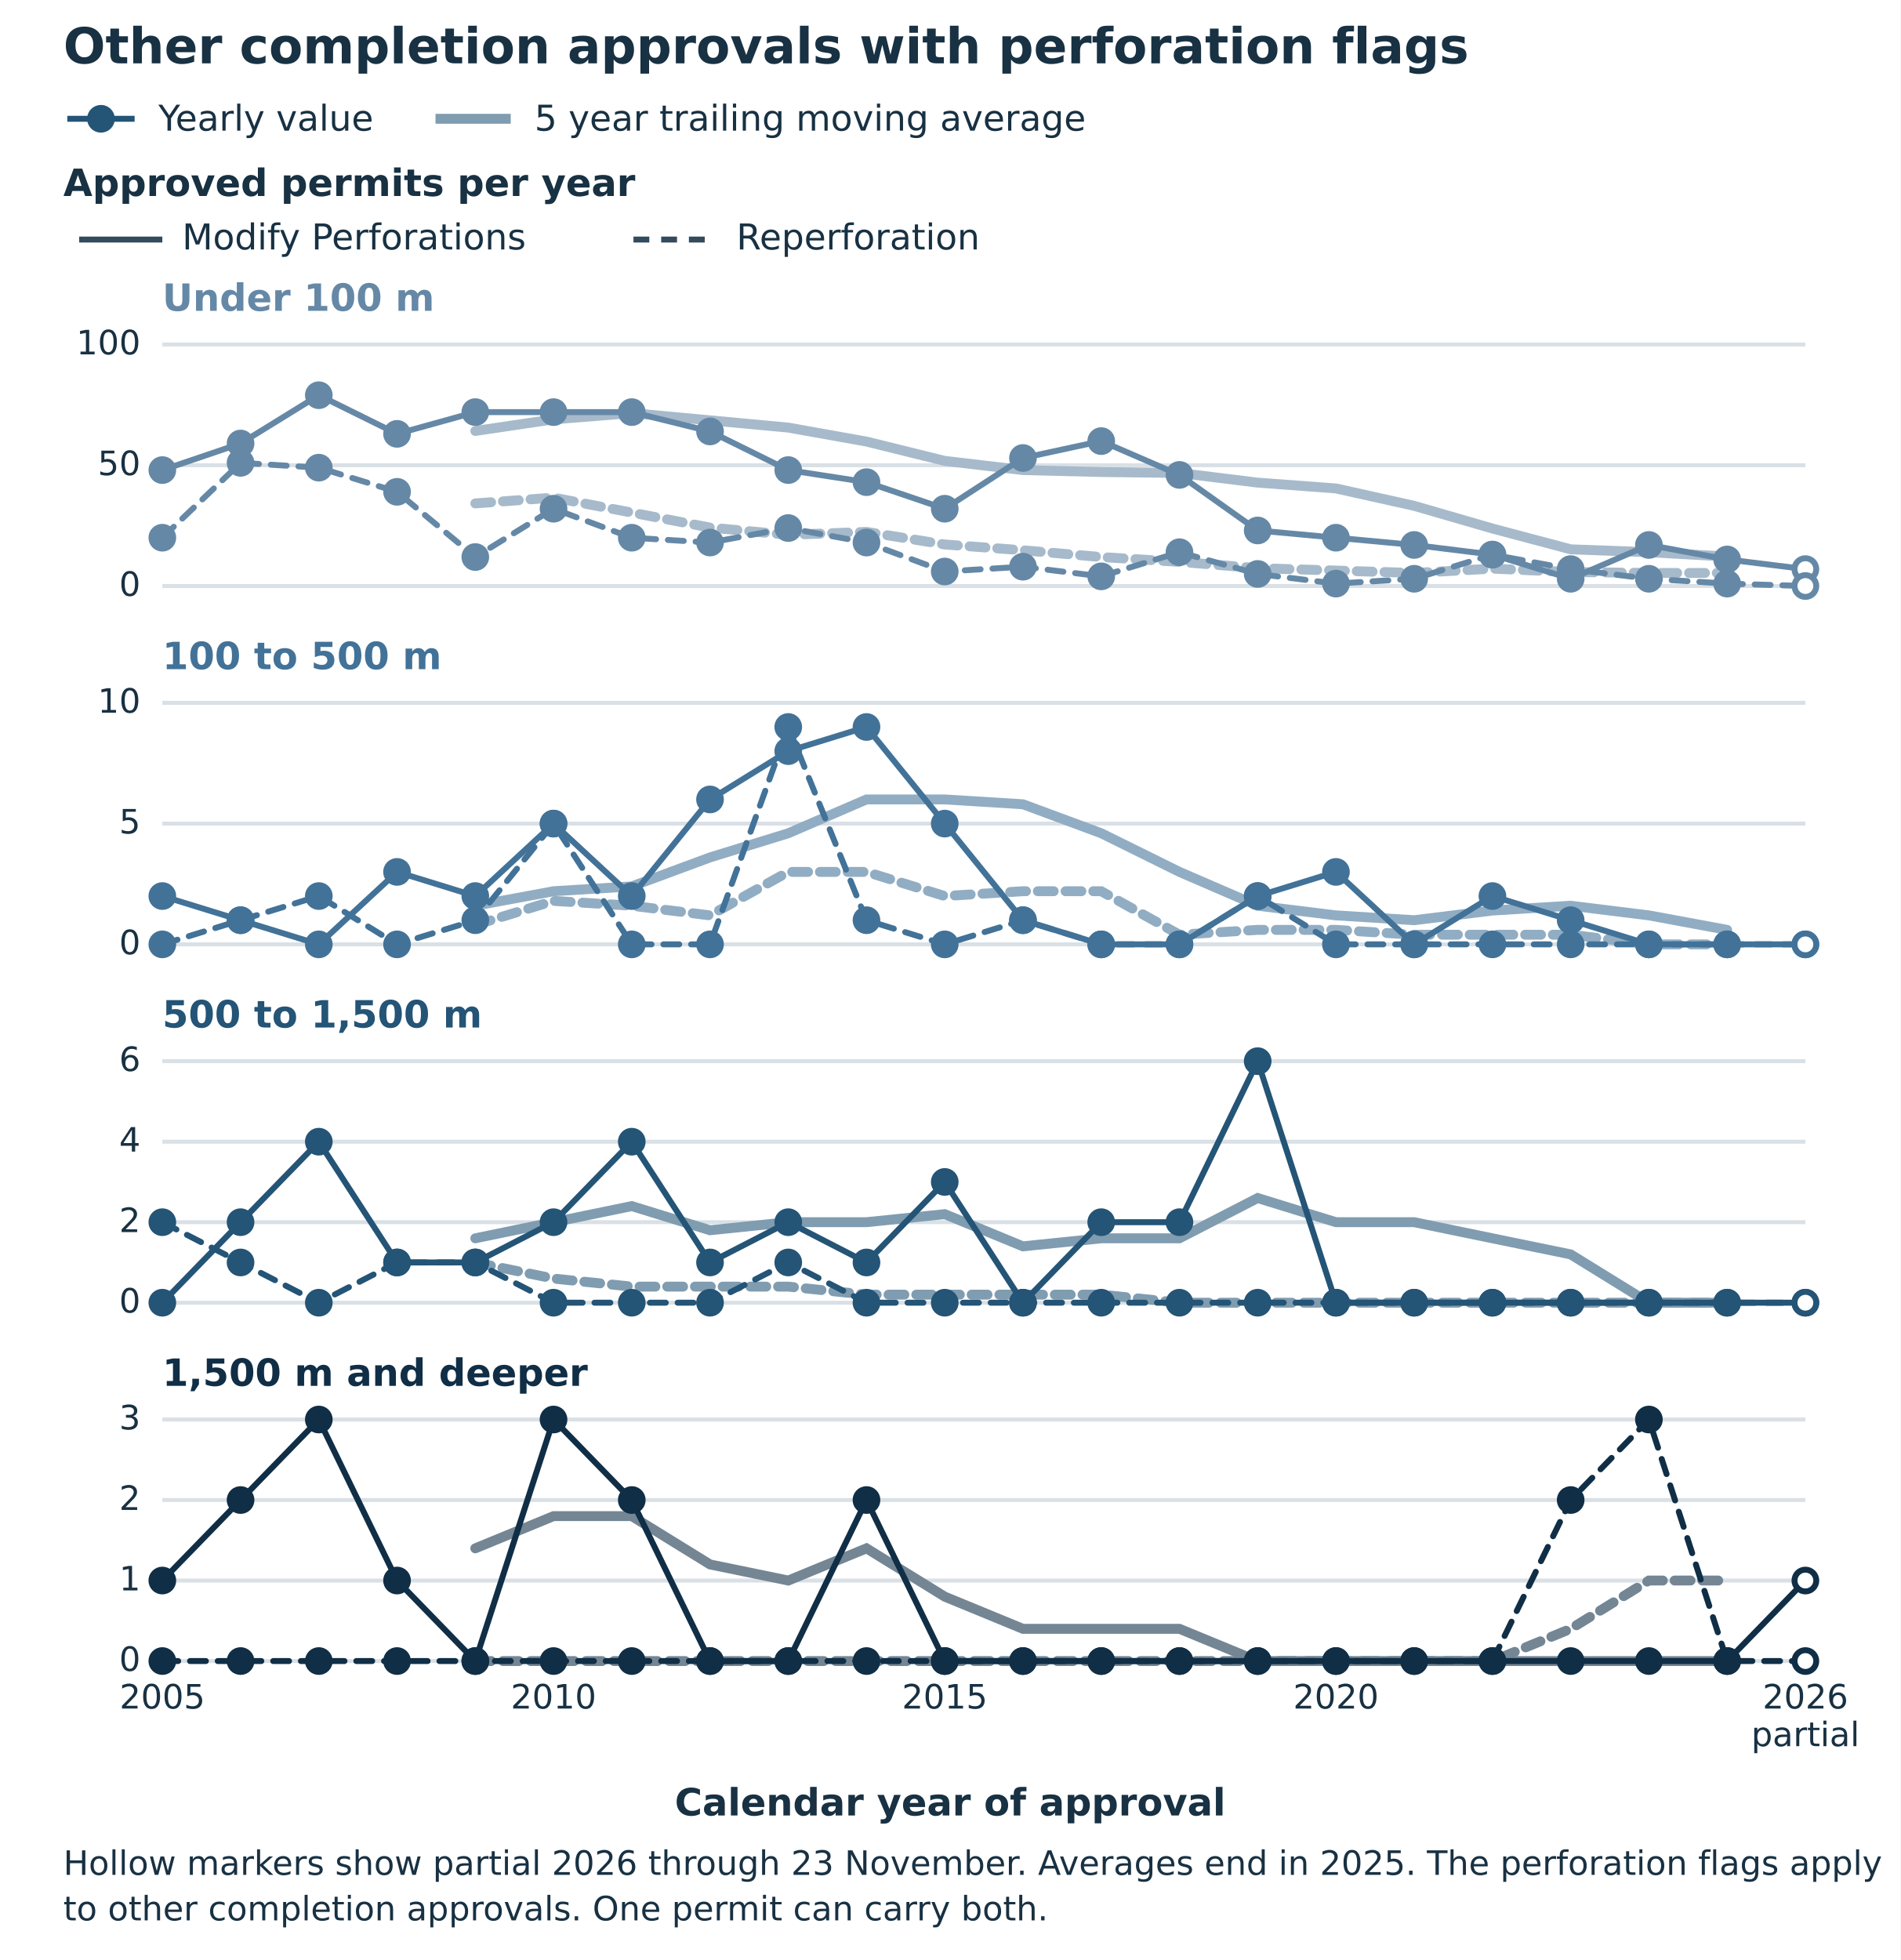
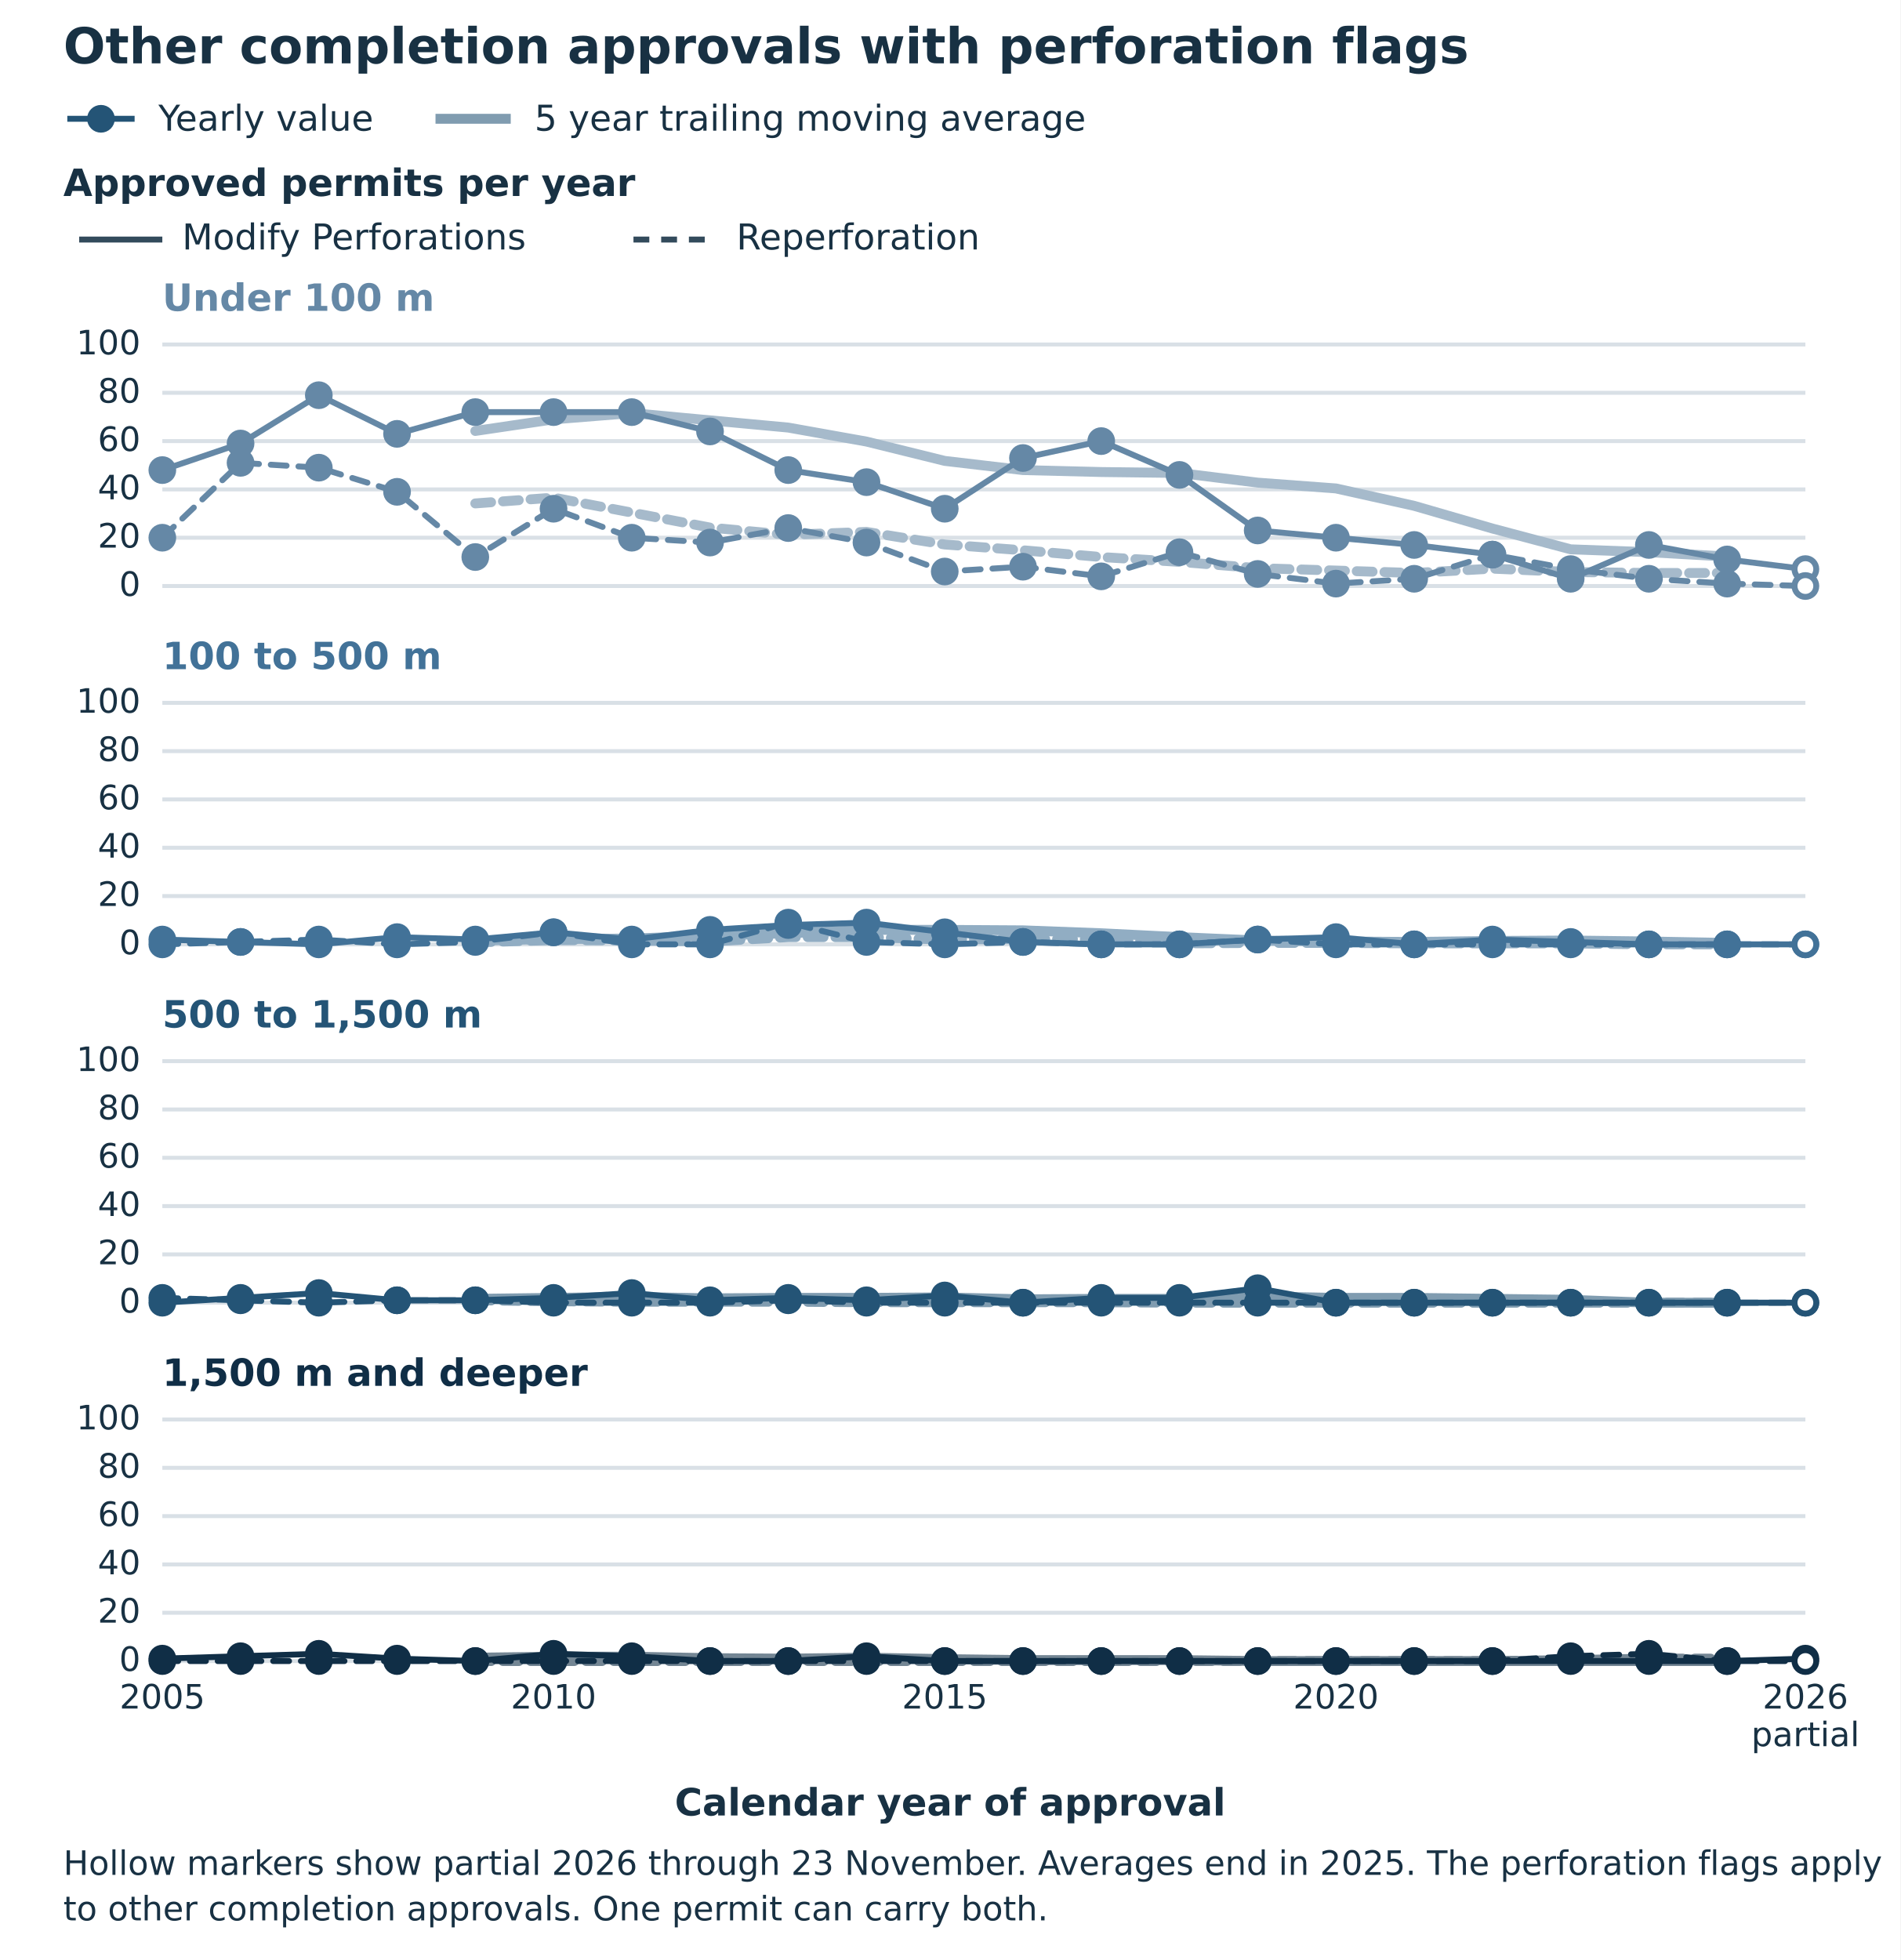
<svg xmlns="http://www.w3.org/2000/svg" role="img" aria-label="Other completion approvals with perforation flags" font-family="'DejaVu Sans','Segoe UI',Arial,sans-serif" fill="#183143" width="960" height="990" viewBox="0 0 960 990">
  <rect width="100%" height="100%" fill="white" />
  <text x="32" y="32" font-size="25" font-weight="bold">Other completion approvals with perforation flags</text>
  <line x1="34" y1="60" x2="68" y2="60" stroke="#245476" stroke-width="3" />
  <circle cx="51" cy="60" r="5.5" stroke="#245476" stroke-width="3" fill="#245476" />
  <text x="80" y="66" font-size="18">Yearly value</text>
  <line x1="220" y1="60" x2="258" y2="60" stroke="#809cb0" stroke-width="5" />
  <text x="270" y="66" font-size="18">5 year trailing moving average</text>
  <text x="32" y="99" font-size="19" font-weight="bold">Approved permits per year</text>
  <line x1="40" y1="121" x2="82" y2="121" stroke="#334b5c" stroke-width="3" />
  <text x="92" y="126" font-size="18">Modify Perforations</text>
  <line x1="320" y1="121" x2="362" y2="121" stroke="#334b5c" stroke-width="3" stroke-dasharray="8 6" />
  <text x="372" y="126" font-size="18">Reperforation</text>
  <g class="panel">
    <text x="82" y="157" font-size="19" font-weight="bold" fill="#6588a6">Under 100 m</text>
    <line x1="82" y1="296.0" x2="912" y2="296.0" stroke="#d9e0e6" stroke-width="2" />
    <text x="71" y="301.0" font-size="17" text-anchor="end">0</text>
-     <line x1="82" y1="235.0" x2="912" y2="235.0" stroke="#d9e0e6" stroke-width="2" />
-     <text x="71" y="240.0" font-size="17" text-anchor="end">50</text>
+     <line x1="82" y1="271.6" x2="912" y2="271.6" stroke="#d9e0e6" stroke-width="2" />
+     <text x="71" y="276.6" font-size="17" text-anchor="end">20</text>
+     <line x1="82" y1="247.2" x2="912" y2="247.2" stroke="#d9e0e6" stroke-width="2" />
+     <text x="71" y="252.2" font-size="17" text-anchor="end">40</text>
+     <line x1="82" y1="222.8" x2="912" y2="222.8" stroke="#d9e0e6" stroke-width="2" />
+     <text x="71" y="227.8" font-size="17" text-anchor="end">60</text>
+     <line x1="82" y1="198.4" x2="912" y2="198.4" stroke="#d9e0e6" stroke-width="2" />
+     <text x="71" y="203.4" font-size="17" text-anchor="end">80</text>
    <line x1="82" y1="174.0" x2="912" y2="174.0" stroke="#d9e0e6" stroke-width="2" />
    <text x="71" y="179.0" font-size="17" text-anchor="end">100</text>
    <path d="M240.10,217.68 l0,0 L279.62,211.82 L319.14,208.65 L358.67,212.31 L398.19,215.97 L437.71,223.04 L477.24,232.80 L516.76,237.44 L556.29,238.42 L595.81,238.90 L635.33,243.78 L674.86,246.71 L714.38,255.50 L753.90,266.96 L793.43,277.46 L832.95,278.92 L872.48,281.12" fill="none" stroke="#a6bacb" stroke-width="5" stroke-linecap="round" class="average" />
    <path d="M240.10,254.28 l0,0 L279.62,251.35 L319.14,258.91 L358.67,266.48 L398.19,270.14 L437.71,268.67 L477.24,275.02 L516.76,277.94 L556.29,281.36 L595.81,283.80 L635.33,286.97 L674.86,288.19 L714.38,289.41 L753.90,287.22 L793.43,288.92 L832.95,289.41 L872.48,289.41" fill="none" stroke="#a6bacb" stroke-width="5" stroke-linecap="round" class="average" stroke-dasharray="8 6" />
    <path d="M82.00,237.44 l0,0 L121.52,224.02 L161.05,199.62 L200.57,219.14 L240.10,208.16 L279.62,208.16 L319.14,208.16 L358.67,217.92 L398.19,237.44 L437.71,243.54 L477.24,256.96 L516.76,231.34 L556.29,222.80 L595.81,239.88 L635.33,267.94 L674.86,271.60 L714.38,275.26 L753.90,280.14 L793.43,292.34 L832.95,275.26 L872.48,282.58 L912.00,287.46" fill="none" stroke="#6588a6" stroke-width="3" stroke-linecap="round" class="yearly" />
    <path d="M82.00,271.60 l0,0 L121.52,233.78 L161.05,236.22 L200.57,248.42 L240.10,281.36 L279.62,256.96 L319.14,271.60 L358.67,274.04 L398.19,266.72 L437.71,274.04 L477.24,288.68 L516.76,286.24 L556.29,291.12 L595.81,278.92 L635.33,289.90 L674.86,294.78 L714.38,292.34 L753.90,280.14 L793.43,287.46 L832.95,292.34 L872.48,294.78 L912.00,296.00" fill="none" stroke="#6588a6" stroke-width="3" stroke-linecap="round" class="yearly" stroke-dasharray="8 6" />
    <circle cx="82.00" cy="237.44" r="5.5" stroke="#6588a6" stroke-width="3" fill="#6588a6" />
    <circle cx="121.52" cy="224.02" r="5.5" stroke="#6588a6" stroke-width="3" fill="#6588a6" />
    <circle cx="161.05" cy="199.62" r="5.5" stroke="#6588a6" stroke-width="3" fill="#6588a6" />
    <circle cx="200.57" cy="219.14" r="5.5" stroke="#6588a6" stroke-width="3" fill="#6588a6" />
    <circle cx="240.10" cy="208.16" r="5.5" stroke="#6588a6" stroke-width="3" fill="#6588a6" />
    <circle cx="279.62" cy="208.16" r="5.5" stroke="#6588a6" stroke-width="3" fill="#6588a6" />
    <circle cx="319.14" cy="208.16" r="5.5" stroke="#6588a6" stroke-width="3" fill="#6588a6" />
    <circle cx="358.67" cy="217.92" r="5.5" stroke="#6588a6" stroke-width="3" fill="#6588a6" />
    <circle cx="398.19" cy="237.44" r="5.5" stroke="#6588a6" stroke-width="3" fill="#6588a6" />
    <circle cx="437.71" cy="243.54" r="5.5" stroke="#6588a6" stroke-width="3" fill="#6588a6" />
    <circle cx="477.24" cy="256.96" r="5.5" stroke="#6588a6" stroke-width="3" fill="#6588a6" />
    <circle cx="516.76" cy="231.34" r="5.5" stroke="#6588a6" stroke-width="3" fill="#6588a6" />
    <circle cx="556.29" cy="222.80" r="5.5" stroke="#6588a6" stroke-width="3" fill="#6588a6" />
    <circle cx="595.81" cy="239.88" r="5.5" stroke="#6588a6" stroke-width="3" fill="#6588a6" />
    <circle cx="635.33" cy="267.94" r="5.5" stroke="#6588a6" stroke-width="3" fill="#6588a6" />
    <circle cx="674.86" cy="271.60" r="5.5" stroke="#6588a6" stroke-width="3" fill="#6588a6" />
    <circle cx="714.38" cy="275.26" r="5.5" stroke="#6588a6" stroke-width="3" fill="#6588a6" />
    <circle cx="753.90" cy="280.14" r="5.5" stroke="#6588a6" stroke-width="3" fill="#6588a6" />
    <circle cx="793.43" cy="292.34" r="5.5" stroke="#6588a6" stroke-width="3" fill="#6588a6" />
    <circle cx="832.95" cy="275.26" r="5.5" stroke="#6588a6" stroke-width="3" fill="#6588a6" />
    <circle cx="872.48" cy="282.58" r="5.5" stroke="#6588a6" stroke-width="3" fill="#6588a6" />
    <circle cx="912.00" cy="287.46" r="5.5" stroke="#6588a6" stroke-width="3" fill="white" />
    <circle cx="82.00" cy="271.60" r="5.5" stroke="#6588a6" stroke-width="3" fill="#6588a6" />
    <circle cx="121.52" cy="233.78" r="5.5" stroke="#6588a6" stroke-width="3" fill="#6588a6" />
    <circle cx="161.05" cy="236.22" r="5.5" stroke="#6588a6" stroke-width="3" fill="#6588a6" />
    <circle cx="200.57" cy="248.42" r="5.5" stroke="#6588a6" stroke-width="3" fill="#6588a6" />
    <circle cx="240.10" cy="281.36" r="5.5" stroke="#6588a6" stroke-width="3" fill="#6588a6" />
    <circle cx="279.62" cy="256.96" r="5.5" stroke="#6588a6" stroke-width="3" fill="#6588a6" />
    <circle cx="319.14" cy="271.60" r="5.5" stroke="#6588a6" stroke-width="3" fill="#6588a6" />
    <circle cx="358.67" cy="274.04" r="5.5" stroke="#6588a6" stroke-width="3" fill="#6588a6" />
    <circle cx="398.19" cy="266.72" r="5.5" stroke="#6588a6" stroke-width="3" fill="#6588a6" />
    <circle cx="437.71" cy="274.04" r="5.5" stroke="#6588a6" stroke-width="3" fill="#6588a6" />
    <circle cx="477.24" cy="288.68" r="5.5" stroke="#6588a6" stroke-width="3" fill="#6588a6" />
    <circle cx="516.76" cy="286.24" r="5.5" stroke="#6588a6" stroke-width="3" fill="#6588a6" />
    <circle cx="556.29" cy="291.12" r="5.5" stroke="#6588a6" stroke-width="3" fill="#6588a6" />
    <circle cx="595.81" cy="278.92" r="5.5" stroke="#6588a6" stroke-width="3" fill="#6588a6" />
    <circle cx="635.33" cy="289.90" r="5.5" stroke="#6588a6" stroke-width="3" fill="#6588a6" />
    <circle cx="674.86" cy="294.78" r="5.5" stroke="#6588a6" stroke-width="3" fill="#6588a6" />
    <circle cx="714.38" cy="292.34" r="5.5" stroke="#6588a6" stroke-width="3" fill="#6588a6" />
    <circle cx="753.90" cy="280.14" r="5.5" stroke="#6588a6" stroke-width="3" fill="#6588a6" />
    <circle cx="793.43" cy="287.46" r="5.5" stroke="#6588a6" stroke-width="3" fill="#6588a6" />
    <circle cx="832.95" cy="292.34" r="5.5" stroke="#6588a6" stroke-width="3" fill="#6588a6" />
    <circle cx="872.48" cy="294.78" r="5.5" stroke="#6588a6" stroke-width="3" fill="#6588a6" />
    <circle cx="912.00" cy="296.00" r="5.5" stroke="#6588a6" stroke-width="3" fill="white" />
  </g>
  <g class="panel">
    <text x="82" y="338" font-size="19" font-weight="bold" fill="#427298">100 to 500 m</text>
    <line x1="82" y1="477.0" x2="912" y2="477.0" stroke="#d9e0e6" stroke-width="2" />
    <text x="71" y="482.0" font-size="17" text-anchor="end">0</text>
-     <line x1="82" y1="416.0" x2="912" y2="416.0" stroke="#d9e0e6" stroke-width="2" />
-     <text x="71" y="421.0" font-size="17" text-anchor="end">5</text>
+     <line x1="82" y1="452.6" x2="912" y2="452.6" stroke="#d9e0e6" stroke-width="2" />
+     <text x="71" y="457.6" font-size="17" text-anchor="end">20</text>
+     <line x1="82" y1="428.2" x2="912" y2="428.2" stroke="#d9e0e6" stroke-width="2" />
+     <text x="71" y="433.2" font-size="17" text-anchor="end">40</text>
+     <line x1="82" y1="403.8" x2="912" y2="403.8" stroke="#d9e0e6" stroke-width="2" />
+     <text x="71" y="408.8" font-size="17" text-anchor="end">60</text>
+     <line x1="82" y1="379.4" x2="912" y2="379.4" stroke="#d9e0e6" stroke-width="2" />
+     <text x="71" y="384.4" font-size="17" text-anchor="end">80</text>
    <line x1="82" y1="355.0" x2="912" y2="355.0" stroke="#d9e0e6" stroke-width="2" />
-     <text x="71" y="360.0" font-size="17" text-anchor="end">10</text>
-     <path d="M240.10,457.48 l0,0 L279.62,450.16 L319.14,447.72 L358.67,433.08 L398.19,420.88 L437.71,403.80 L477.24,403.80 L516.76,406.24 L556.29,420.88 L595.81,440.40 L635.33,457.48 L674.86,462.36 L714.38,464.80 L753.90,459.92 L793.43,457.48 L832.95,462.36 L872.48,469.68" fill="none" stroke="#91adc3" stroke-width="5" stroke-linecap="round" class="average" />
-     <path d="M240.10,467.24 l0,0 L279.62,455.04 L319.14,457.48 L358.67,462.36 L398.19,440.40 L437.71,440.40 L477.24,452.60 L516.76,450.16 L556.29,450.16 L595.81,472.12 L635.33,469.68 L674.86,469.68 L714.38,472.12 L753.90,472.12 L793.43,472.12 L832.95,477.00 L872.48,477.00" fill="none" stroke="#91adc3" stroke-width="5" stroke-linecap="round" class="average" stroke-dasharray="8 6" />
-     <path d="M82.00,452.60 l0,0 L121.52,464.80 L161.05,477.00 L200.57,440.40 L240.10,452.60 L279.62,416.00 L319.14,452.60 L358.67,403.80 L398.19,379.40 L437.71,367.20 L477.24,416.00 L516.76,464.80 L556.29,477.00 L595.81,477.00 L635.33,452.60 L674.86,440.40 L714.38,477.00 L753.90,452.60 L793.43,464.80 L832.95,477.00 L872.48,477.00 L912.00,477.00" fill="none" stroke="#427298" stroke-width="3" stroke-linecap="round" class="yearly" />
-     <path d="M82.00,477.00 l0,0 L121.52,464.80 L161.05,452.60 L200.57,477.00 L240.10,464.80 L279.62,416.00 L319.14,477.00 L358.67,477.00 L398.19,367.20 L437.71,464.80 L477.24,477.00 L516.76,464.80 L556.29,477.00 L595.81,477.00 L635.33,452.60 L674.86,477.00 L714.38,477.00 L753.90,477.00 L793.43,477.00 L832.95,477.00 L872.48,477.00 L912.00,477.00" fill="none" stroke="#427298" stroke-width="3" stroke-linecap="round" class="yearly" stroke-dasharray="8 6" />
-     <circle cx="82.00" cy="452.60" r="5.5" stroke="#427298" stroke-width="3" fill="#427298" />
-     <circle cx="121.52" cy="464.80" r="5.5" stroke="#427298" stroke-width="3" fill="#427298" />
+     <text x="71" y="360.0" font-size="17" text-anchor="end">100</text>
+     <path d="M240.10,475.05 l0,0 L279.62,474.32 L319.14,474.07 L358.67,472.61 L398.19,471.39 L437.71,469.68 L477.24,469.68 L516.76,469.92 L556.29,471.39 L595.81,473.34 L635.33,475.05 L674.86,475.54 L714.38,475.78 L753.90,475.29 L793.43,475.05 L832.95,475.54 L872.48,476.27" fill="none" stroke="#91adc3" stroke-width="5" stroke-linecap="round" class="average" />
+     <path d="M240.10,476.02 l0,0 L279.62,474.80 L319.14,475.05 L358.67,475.54 L398.19,473.34 L437.71,473.34 L477.24,474.56 L516.76,474.32 L556.29,474.32 L595.81,476.51 L635.33,476.27 L674.86,476.27 L714.38,476.51 L753.90,476.51 L793.43,476.51 L832.95,477.00 L872.48,477.00" fill="none" stroke="#91adc3" stroke-width="5" stroke-linecap="round" class="average" stroke-dasharray="8 6" />
+     <path d="M82.00,474.56 l0,0 L121.52,475.78 L161.05,477.00 L200.57,473.34 L240.10,474.56 L279.62,470.90 L319.14,474.56 L358.67,469.68 L398.19,467.24 L437.71,466.02 L477.24,470.90 L516.76,475.78 L556.29,477.00 L595.81,477.00 L635.33,474.56 L674.86,473.34 L714.38,477.00 L753.90,474.56 L793.43,475.78 L832.95,477.00 L872.48,477.00 L912.00,477.00" fill="none" stroke="#427298" stroke-width="3" stroke-linecap="round" class="yearly" />
+     <path d="M82.00,477.00 l0,0 L121.52,475.78 L161.05,474.56 L200.57,477.00 L240.10,475.78 L279.62,470.90 L319.14,477.00 L358.67,477.00 L398.19,466.02 L437.71,475.78 L477.24,477.00 L516.76,475.78 L556.29,477.00 L595.81,477.00 L635.33,474.56 L674.86,477.00 L714.38,477.00 L753.90,477.00 L793.43,477.00 L832.95,477.00 L872.48,477.00 L912.00,477.00" fill="none" stroke="#427298" stroke-width="3" stroke-linecap="round" class="yearly" stroke-dasharray="8 6" />
+     <circle cx="82.00" cy="474.56" r="5.5" stroke="#427298" stroke-width="3" fill="#427298" />
+     <circle cx="121.52" cy="475.78" r="5.5" stroke="#427298" stroke-width="3" fill="#427298" />
    <circle cx="161.05" cy="477.00" r="5.5" stroke="#427298" stroke-width="3" fill="#427298" />
-     <circle cx="200.57" cy="440.40" r="5.5" stroke="#427298" stroke-width="3" fill="#427298" />
-     <circle cx="240.10" cy="452.60" r="5.5" stroke="#427298" stroke-width="3" fill="#427298" />
-     <circle cx="279.62" cy="416.00" r="5.5" stroke="#427298" stroke-width="3" fill="#427298" />
-     <circle cx="319.14" cy="452.60" r="5.5" stroke="#427298" stroke-width="3" fill="#427298" />
-     <circle cx="358.67" cy="403.80" r="5.5" stroke="#427298" stroke-width="3" fill="#427298" />
-     <circle cx="398.19" cy="379.40" r="5.5" stroke="#427298" stroke-width="3" fill="#427298" />
-     <circle cx="437.71" cy="367.20" r="5.5" stroke="#427298" stroke-width="3" fill="#427298" />
-     <circle cx="477.24" cy="416.00" r="5.5" stroke="#427298" stroke-width="3" fill="#427298" />
-     <circle cx="516.76" cy="464.80" r="5.5" stroke="#427298" stroke-width="3" fill="#427298" />
+     <circle cx="200.57" cy="473.34" r="5.5" stroke="#427298" stroke-width="3" fill="#427298" />
+     <circle cx="240.10" cy="474.56" r="5.5" stroke="#427298" stroke-width="3" fill="#427298" />
+     <circle cx="279.62" cy="470.90" r="5.5" stroke="#427298" stroke-width="3" fill="#427298" />
+     <circle cx="319.14" cy="474.56" r="5.5" stroke="#427298" stroke-width="3" fill="#427298" />
+     <circle cx="358.67" cy="469.68" r="5.5" stroke="#427298" stroke-width="3" fill="#427298" />
+     <circle cx="398.19" cy="467.24" r="5.5" stroke="#427298" stroke-width="3" fill="#427298" />
+     <circle cx="437.71" cy="466.02" r="5.5" stroke="#427298" stroke-width="3" fill="#427298" />
+     <circle cx="477.24" cy="470.90" r="5.5" stroke="#427298" stroke-width="3" fill="#427298" />
+     <circle cx="516.76" cy="475.78" r="5.5" stroke="#427298" stroke-width="3" fill="#427298" />
    <circle cx="556.29" cy="477.00" r="5.5" stroke="#427298" stroke-width="3" fill="#427298" />
    <circle cx="595.81" cy="477.00" r="5.5" stroke="#427298" stroke-width="3" fill="#427298" />
-     <circle cx="635.33" cy="452.60" r="5.5" stroke="#427298" stroke-width="3" fill="#427298" />
-     <circle cx="674.86" cy="440.40" r="5.5" stroke="#427298" stroke-width="3" fill="#427298" />
+     <circle cx="635.33" cy="474.56" r="5.5" stroke="#427298" stroke-width="3" fill="#427298" />
+     <circle cx="674.86" cy="473.34" r="5.5" stroke="#427298" stroke-width="3" fill="#427298" />
    <circle cx="714.38" cy="477.00" r="5.5" stroke="#427298" stroke-width="3" fill="#427298" />
-     <circle cx="753.90" cy="452.60" r="5.5" stroke="#427298" stroke-width="3" fill="#427298" />
-     <circle cx="793.43" cy="464.80" r="5.5" stroke="#427298" stroke-width="3" fill="#427298" />
+     <circle cx="753.90" cy="474.56" r="5.5" stroke="#427298" stroke-width="3" fill="#427298" />
+     <circle cx="793.43" cy="475.78" r="5.5" stroke="#427298" stroke-width="3" fill="#427298" />
    <circle cx="832.95" cy="477.00" r="5.5" stroke="#427298" stroke-width="3" fill="#427298" />
    <circle cx="872.48" cy="477.00" r="5.5" stroke="#427298" stroke-width="3" fill="#427298" />
    <circle cx="912.00" cy="477.00" r="5.5" stroke="#427298" stroke-width="3" fill="white" />
    <circle cx="82.00" cy="477.00" r="5.5" stroke="#427298" stroke-width="3" fill="#427298" />
-     <circle cx="121.52" cy="464.80" r="5.5" stroke="#427298" stroke-width="3" fill="#427298" />
-     <circle cx="161.05" cy="452.60" r="5.5" stroke="#427298" stroke-width="3" fill="#427298" />
+     <circle cx="121.52" cy="475.78" r="5.5" stroke="#427298" stroke-width="3" fill="#427298" />
+     <circle cx="161.05" cy="474.56" r="5.5" stroke="#427298" stroke-width="3" fill="#427298" />
    <circle cx="200.57" cy="477.00" r="5.5" stroke="#427298" stroke-width="3" fill="#427298" />
-     <circle cx="240.10" cy="464.80" r="5.5" stroke="#427298" stroke-width="3" fill="#427298" />
-     <circle cx="279.62" cy="416.00" r="5.5" stroke="#427298" stroke-width="3" fill="#427298" />
+     <circle cx="240.10" cy="475.78" r="5.5" stroke="#427298" stroke-width="3" fill="#427298" />
+     <circle cx="279.62" cy="470.90" r="5.5" stroke="#427298" stroke-width="3" fill="#427298" />
    <circle cx="319.14" cy="477.00" r="5.5" stroke="#427298" stroke-width="3" fill="#427298" />
    <circle cx="358.67" cy="477.00" r="5.5" stroke="#427298" stroke-width="3" fill="#427298" />
-     <circle cx="398.19" cy="367.20" r="5.5" stroke="#427298" stroke-width="3" fill="#427298" />
-     <circle cx="437.71" cy="464.80" r="5.5" stroke="#427298" stroke-width="3" fill="#427298" />
+     <circle cx="398.19" cy="466.02" r="5.5" stroke="#427298" stroke-width="3" fill="#427298" />
+     <circle cx="437.71" cy="475.78" r="5.5" stroke="#427298" stroke-width="3" fill="#427298" />
    <circle cx="477.24" cy="477.00" r="5.5" stroke="#427298" stroke-width="3" fill="#427298" />
-     <circle cx="516.76" cy="464.80" r="5.5" stroke="#427298" stroke-width="3" fill="#427298" />
+     <circle cx="516.76" cy="475.78" r="5.5" stroke="#427298" stroke-width="3" fill="#427298" />
    <circle cx="556.29" cy="477.00" r="5.5" stroke="#427298" stroke-width="3" fill="#427298" />
    <circle cx="595.81" cy="477.00" r="5.5" stroke="#427298" stroke-width="3" fill="#427298" />
-     <circle cx="635.33" cy="452.60" r="5.5" stroke="#427298" stroke-width="3" fill="#427298" />
+     <circle cx="635.33" cy="474.56" r="5.5" stroke="#427298" stroke-width="3" fill="#427298" />
    <circle cx="674.86" cy="477.00" r="5.5" stroke="#427298" stroke-width="3" fill="#427298" />
    <circle cx="714.38" cy="477.00" r="5.5" stroke="#427298" stroke-width="3" fill="#427298" />
    <circle cx="753.90" cy="477.00" r="5.5" stroke="#427298" stroke-width="3" fill="#427298" />
    <circle cx="793.43" cy="477.00" r="5.5" stroke="#427298" stroke-width="3" fill="#427298" />
    <circle cx="832.95" cy="477.00" r="5.5" stroke="#427298" stroke-width="3" fill="#427298" />
    <circle cx="872.48" cy="477.00" r="5.5" stroke="#427298" stroke-width="3" fill="#427298" />
    <circle cx="912.00" cy="477.00" r="5.5" stroke="#427298" stroke-width="3" fill="white" />
  </g>
  <g class="panel">
    <text x="82" y="519" font-size="19" font-weight="bold" fill="#245476">500 to 1,500 m</text>
    <line x1="82" y1="658.0" x2="912" y2="658.0" stroke="#d9e0e6" stroke-width="2" />
    <text x="71" y="663.0" font-size="17" text-anchor="end">0</text>
-     <line x1="82" y1="617.333" x2="912" y2="617.333" stroke="#d9e0e6" stroke-width="2" />
-     <text x="71" y="622.333" font-size="17" text-anchor="end">2</text>
-     <line x1="82" y1="576.667" x2="912" y2="576.667" stroke="#d9e0e6" stroke-width="2" />
-     <text x="71" y="581.667" font-size="17" text-anchor="end">4</text>
+     <line x1="82" y1="633.6" x2="912" y2="633.6" stroke="#d9e0e6" stroke-width="2" />
+     <text x="71" y="638.6" font-size="17" text-anchor="end">20</text>
+     <line x1="82" y1="609.2" x2="912" y2="609.2" stroke="#d9e0e6" stroke-width="2" />
+     <text x="71" y="614.2" font-size="17" text-anchor="end">40</text>
+     <line x1="82" y1="584.8" x2="912" y2="584.8" stroke="#d9e0e6" stroke-width="2" />
+     <text x="71" y="589.8" font-size="17" text-anchor="end">60</text>
+     <line x1="82" y1="560.4" x2="912" y2="560.4" stroke="#d9e0e6" stroke-width="2" />
+     <text x="71" y="565.4" font-size="17" text-anchor="end">80</text>
    <line x1="82" y1="536.0" x2="912" y2="536.0" stroke="#d9e0e6" stroke-width="2" />
-     <text x="71" y="541.0" font-size="17" text-anchor="end">6</text>
-     <path d="M240.10,625.47 l0,0 L279.62,617.33 L319.14,609.20 L358.67,621.40 L398.19,617.33 L437.71,617.33 L477.24,613.27 L516.76,629.53 L556.29,625.47 L595.81,625.47 L635.33,605.13 L674.86,617.33 L714.38,617.33 L753.90,625.47 L793.43,633.60 L832.95,658.00 L872.48,658.00" fill="none" stroke="#809cb0" stroke-width="5" stroke-linecap="round" class="average" />
-     <path d="M240.10,637.67 l0,0 L279.62,645.80 L319.14,649.87 L358.67,649.87 L398.19,649.87 L437.71,653.93 L477.24,653.93 L516.76,653.93 L556.29,653.93 L595.81,658.00 L635.33,658.00 L674.86,658.00 L714.38,658.00 L753.90,658.00 L793.43,658.00 L832.95,658.00 L872.48,658.00" fill="none" stroke="#809cb0" stroke-width="5" stroke-linecap="round" class="average" stroke-dasharray="8 6" />
-     <path d="M82.00,658.00 l0,0 L121.52,617.33 L161.05,576.67 L200.57,637.67 L240.10,637.67 L279.62,617.33 L319.14,576.67 L358.67,637.67 L398.19,617.33 L437.71,637.67 L477.24,597.00 L516.76,658.00 L556.29,617.33 L595.81,617.33 L635.33,536.00 L674.86,658.00 L714.38,658.00 L753.90,658.00 L793.43,658.00 L832.95,658.00 L872.48,658.00 L912.00,658.00" fill="none" stroke="#245476" stroke-width="3" stroke-linecap="round" class="yearly" />
-     <path d="M82.00,617.33 l0,0 L121.52,637.67 L161.05,658.00 L200.57,637.67 L240.10,637.67 L279.62,658.00 L319.14,658.00 L358.67,658.00 L398.19,637.67 L437.71,658.00 L477.24,658.00 L516.76,658.00 L556.29,658.00 L595.81,658.00 L635.33,658.00 L674.86,658.00 L714.38,658.00 L753.90,658.00 L793.43,658.00 L832.95,658.00 L872.48,658.00 L912.00,658.00" fill="none" stroke="#245476" stroke-width="3" stroke-linecap="round" class="yearly" stroke-dasharray="8 6" />
+     <text x="71" y="541.0" font-size="17" text-anchor="end">100</text>
+     <path d="M240.10,656.05 l0,0 L279.62,655.56 L319.14,655.07 L358.67,655.80 L398.19,655.56 L437.71,655.56 L477.24,655.32 L516.76,656.29 L556.29,656.05 L595.81,656.05 L635.33,654.83 L674.86,655.56 L714.38,655.56 L753.90,656.05 L793.43,656.54 L832.95,658.00 L872.48,658.00" fill="none" stroke="#809cb0" stroke-width="5" stroke-linecap="round" class="average" />
+     <path d="M240.10,656.78 l0,0 L279.62,657.27 L319.14,657.51 L358.67,657.51 L398.19,657.51 L437.71,657.76 L477.24,657.76 L516.76,657.76 L556.29,657.76 L595.81,658.00 L635.33,658.00 L674.86,658.00 L714.38,658.00 L753.90,658.00 L793.43,658.00 L832.95,658.00 L872.48,658.00" fill="none" stroke="#809cb0" stroke-width="5" stroke-linecap="round" class="average" stroke-dasharray="8 6" />
+     <path d="M82.00,658.00 l0,0 L121.52,655.56 L161.05,653.12 L200.57,656.78 L240.10,656.78 L279.62,655.56 L319.14,653.12 L358.67,656.78 L398.19,655.56 L437.71,656.78 L477.24,654.34 L516.76,658.00 L556.29,655.56 L595.81,655.56 L635.33,650.68 L674.86,658.00 L714.38,658.00 L753.90,658.00 L793.43,658.00 L832.95,658.00 L872.48,658.00 L912.00,658.00" fill="none" stroke="#245476" stroke-width="3" stroke-linecap="round" class="yearly" />
+     <path d="M82.00,655.56 l0,0 L121.52,656.78 L161.05,658.00 L200.57,656.78 L240.10,656.78 L279.62,658.00 L319.14,658.00 L358.67,658.00 L398.19,656.78 L437.71,658.00 L477.24,658.00 L516.76,658.00 L556.29,658.00 L595.81,658.00 L635.33,658.00 L674.86,658.00 L714.38,658.00 L753.90,658.00 L793.43,658.00 L832.95,658.00 L872.48,658.00 L912.00,658.00" fill="none" stroke="#245476" stroke-width="3" stroke-linecap="round" class="yearly" stroke-dasharray="8 6" />
    <circle cx="82.00" cy="658.00" r="5.5" stroke="#245476" stroke-width="3" fill="#245476" />
-     <circle cx="121.52" cy="617.33" r="5.5" stroke="#245476" stroke-width="3" fill="#245476" />
-     <circle cx="161.05" cy="576.67" r="5.5" stroke="#245476" stroke-width="3" fill="#245476" />
-     <circle cx="200.57" cy="637.67" r="5.5" stroke="#245476" stroke-width="3" fill="#245476" />
-     <circle cx="240.10" cy="637.67" r="5.5" stroke="#245476" stroke-width="3" fill="#245476" />
-     <circle cx="279.62" cy="617.33" r="5.5" stroke="#245476" stroke-width="3" fill="#245476" />
-     <circle cx="319.14" cy="576.67" r="5.5" stroke="#245476" stroke-width="3" fill="#245476" />
-     <circle cx="358.67" cy="637.67" r="5.5" stroke="#245476" stroke-width="3" fill="#245476" />
-     <circle cx="398.19" cy="617.33" r="5.5" stroke="#245476" stroke-width="3" fill="#245476" />
-     <circle cx="437.71" cy="637.67" r="5.5" stroke="#245476" stroke-width="3" fill="#245476" />
-     <circle cx="477.24" cy="597.00" r="5.5" stroke="#245476" stroke-width="3" fill="#245476" />
+     <circle cx="121.52" cy="655.56" r="5.5" stroke="#245476" stroke-width="3" fill="#245476" />
+     <circle cx="161.05" cy="653.12" r="5.5" stroke="#245476" stroke-width="3" fill="#245476" />
+     <circle cx="200.57" cy="656.78" r="5.5" stroke="#245476" stroke-width="3" fill="#245476" />
+     <circle cx="240.10" cy="656.78" r="5.5" stroke="#245476" stroke-width="3" fill="#245476" />
+     <circle cx="279.62" cy="655.56" r="5.5" stroke="#245476" stroke-width="3" fill="#245476" />
+     <circle cx="319.14" cy="653.12" r="5.5" stroke="#245476" stroke-width="3" fill="#245476" />
+     <circle cx="358.67" cy="656.78" r="5.5" stroke="#245476" stroke-width="3" fill="#245476" />
+     <circle cx="398.19" cy="655.56" r="5.5" stroke="#245476" stroke-width="3" fill="#245476" />
+     <circle cx="437.71" cy="656.78" r="5.5" stroke="#245476" stroke-width="3" fill="#245476" />
+     <circle cx="477.24" cy="654.34" r="5.5" stroke="#245476" stroke-width="3" fill="#245476" />
    <circle cx="516.76" cy="658.00" r="5.5" stroke="#245476" stroke-width="3" fill="#245476" />
-     <circle cx="556.29" cy="617.33" r="5.5" stroke="#245476" stroke-width="3" fill="#245476" />
-     <circle cx="595.81" cy="617.33" r="5.5" stroke="#245476" stroke-width="3" fill="#245476" />
-     <circle cx="635.33" cy="536.00" r="5.5" stroke="#245476" stroke-width="3" fill="#245476" />
+     <circle cx="556.29" cy="655.56" r="5.5" stroke="#245476" stroke-width="3" fill="#245476" />
+     <circle cx="595.81" cy="655.56" r="5.5" stroke="#245476" stroke-width="3" fill="#245476" />
+     <circle cx="635.33" cy="650.68" r="5.5" stroke="#245476" stroke-width="3" fill="#245476" />
    <circle cx="674.86" cy="658.00" r="5.5" stroke="#245476" stroke-width="3" fill="#245476" />
    <circle cx="714.38" cy="658.00" r="5.5" stroke="#245476" stroke-width="3" fill="#245476" />
    <circle cx="753.90" cy="658.00" r="5.5" stroke="#245476" stroke-width="3" fill="#245476" />
    <circle cx="793.43" cy="658.00" r="5.5" stroke="#245476" stroke-width="3" fill="#245476" />
    <circle cx="832.95" cy="658.00" r="5.5" stroke="#245476" stroke-width="3" fill="#245476" />
    <circle cx="872.48" cy="658.00" r="5.5" stroke="#245476" stroke-width="3" fill="#245476" />
    <circle cx="912.00" cy="658.00" r="5.5" stroke="#245476" stroke-width="3" fill="white" />
-     <circle cx="82.00" cy="617.33" r="5.5" stroke="#245476" stroke-width="3" fill="#245476" />
-     <circle cx="121.52" cy="637.67" r="5.5" stroke="#245476" stroke-width="3" fill="#245476" />
+     <circle cx="82.00" cy="655.56" r="5.5" stroke="#245476" stroke-width="3" fill="#245476" />
+     <circle cx="121.52" cy="656.78" r="5.5" stroke="#245476" stroke-width="3" fill="#245476" />
    <circle cx="161.05" cy="658.00" r="5.5" stroke="#245476" stroke-width="3" fill="#245476" />
-     <circle cx="200.57" cy="637.67" r="5.5" stroke="#245476" stroke-width="3" fill="#245476" />
-     <circle cx="240.10" cy="637.67" r="5.5" stroke="#245476" stroke-width="3" fill="#245476" />
+     <circle cx="200.57" cy="656.78" r="5.5" stroke="#245476" stroke-width="3" fill="#245476" />
+     <circle cx="240.10" cy="656.78" r="5.5" stroke="#245476" stroke-width="3" fill="#245476" />
    <circle cx="279.62" cy="658.00" r="5.5" stroke="#245476" stroke-width="3" fill="#245476" />
    <circle cx="319.14" cy="658.00" r="5.5" stroke="#245476" stroke-width="3" fill="#245476" />
    <circle cx="358.67" cy="658.00" r="5.5" stroke="#245476" stroke-width="3" fill="#245476" />
-     <circle cx="398.19" cy="637.67" r="5.5" stroke="#245476" stroke-width="3" fill="#245476" />
+     <circle cx="398.19" cy="656.78" r="5.5" stroke="#245476" stroke-width="3" fill="#245476" />
    <circle cx="437.71" cy="658.00" r="5.5" stroke="#245476" stroke-width="3" fill="#245476" />
    <circle cx="477.24" cy="658.00" r="5.5" stroke="#245476" stroke-width="3" fill="#245476" />
    <circle cx="516.76" cy="658.00" r="5.5" stroke="#245476" stroke-width="3" fill="#245476" />
    <circle cx="556.29" cy="658.00" r="5.5" stroke="#245476" stroke-width="3" fill="#245476" />
    <circle cx="595.81" cy="658.00" r="5.5" stroke="#245476" stroke-width="3" fill="#245476" />
    <circle cx="635.33" cy="658.00" r="5.5" stroke="#245476" stroke-width="3" fill="#245476" />
    <circle cx="674.86" cy="658.00" r="5.5" stroke="#245476" stroke-width="3" fill="#245476" />
    <circle cx="714.38" cy="658.00" r="5.5" stroke="#245476" stroke-width="3" fill="#245476" />
    <circle cx="753.90" cy="658.00" r="5.5" stroke="#245476" stroke-width="3" fill="#245476" />
    <circle cx="793.43" cy="658.00" r="5.5" stroke="#245476" stroke-width="3" fill="#245476" />
    <circle cx="832.95" cy="658.00" r="5.5" stroke="#245476" stroke-width="3" fill="#245476" />
    <circle cx="872.48" cy="658.00" r="5.5" stroke="#245476" stroke-width="3" fill="#245476" />
    <circle cx="912.00" cy="658.00" r="5.5" stroke="#245476" stroke-width="3" fill="white" />
  </g>
  <g class="panel">
    <text x="82" y="700" font-size="19" font-weight="bold" fill="#102e46">1,500 m and deeper</text>
    <line x1="82" y1="839.0" x2="912" y2="839.0" stroke="#d9e0e6" stroke-width="2" />
    <text x="71" y="844.0" font-size="17" text-anchor="end">0</text>
-     <line x1="82" y1="798.333" x2="912" y2="798.333" stroke="#d9e0e6" stroke-width="2" />
-     <text x="71" y="803.333" font-size="17" text-anchor="end">1</text>
-     <line x1="82" y1="757.667" x2="912" y2="757.667" stroke="#d9e0e6" stroke-width="2" />
-     <text x="71" y="762.667" font-size="17" text-anchor="end">2</text>
+     <line x1="82" y1="814.6" x2="912" y2="814.6" stroke="#d9e0e6" stroke-width="2" />
+     <text x="71" y="819.6" font-size="17" text-anchor="end">20</text>
+     <line x1="82" y1="790.2" x2="912" y2="790.2" stroke="#d9e0e6" stroke-width="2" />
+     <text x="71" y="795.2" font-size="17" text-anchor="end">40</text>
+     <line x1="82" y1="765.8" x2="912" y2="765.8" stroke="#d9e0e6" stroke-width="2" />
+     <text x="71" y="770.8" font-size="17" text-anchor="end">60</text>
+     <line x1="82" y1="741.4" x2="912" y2="741.4" stroke="#d9e0e6" stroke-width="2" />
+     <text x="71" y="746.4" font-size="17" text-anchor="end">80</text>
    <line x1="82" y1="717.0" x2="912" y2="717.0" stroke="#d9e0e6" stroke-width="2" />
-     <text x="71" y="722.0" font-size="17" text-anchor="end">3</text>
+     <text x="71" y="722.0" font-size="17" text-anchor="end">100</text>
    <text x="82.0" y="863" font-size="17" text-anchor="middle">2005</text>
    <text x="279.619" y="863" font-size="17" text-anchor="middle">2010</text>
    <text x="477.238" y="863" font-size="17" text-anchor="middle">2015</text>
    <text x="674.857" y="863" font-size="17" text-anchor="middle">2020</text>
    <text x="912.0" y="863" font-size="17" text-anchor="middle">2026</text>
    <text x="912.0" y="882" font-size="17" text-anchor="middle">partial</text>
-     <path d="M240.10,782.07 l0,0 L279.62,765.80 L319.14,765.80 L358.67,790.20 L398.19,798.33 L437.71,782.07 L477.24,806.47 L516.76,822.73 L556.29,822.73 L595.81,822.73 L635.33,839.00 L674.86,839.00 L714.38,839.00 L753.90,839.00 L793.43,839.00 L832.95,839.00 L872.48,839.00" fill="none" stroke="#748694" stroke-width="5" stroke-linecap="round" class="average" />
-     <path d="M240.10,839.00 l0,0 L279.62,839.00 L319.14,839.00 L358.67,839.00 L398.19,839.00 L437.71,839.00 L477.24,839.00 L516.76,839.00 L556.29,839.00 L595.81,839.00 L635.33,839.00 L674.86,839.00 L714.38,839.00 L753.90,839.00 L793.43,822.73 L832.95,798.33 L872.48,798.33" fill="none" stroke="#748694" stroke-width="5" stroke-linecap="round" class="average" stroke-dasharray="8 6" />
-     <path d="M82.00,798.33 l0,0 L121.52,757.67 L161.05,717.00 L200.57,798.33 L240.10,839.00 L279.62,717.00 L319.14,757.67 L358.67,839.00 L398.19,839.00 L437.71,757.67 L477.24,839.00 L516.76,839.00 L556.29,839.00 L595.81,839.00 L635.33,839.00 L674.86,839.00 L714.38,839.00 L753.90,839.00 L793.43,839.00 L832.95,839.00 L872.48,839.00 L912.00,798.33" fill="none" stroke="#102e46" stroke-width="3" stroke-linecap="round" class="yearly" />
-     <path d="M82.00,839.00 l0,0 L121.52,839.00 L161.05,839.00 L200.57,839.00 L240.10,839.00 L279.62,839.00 L319.14,839.00 L358.67,839.00 L398.19,839.00 L437.71,839.00 L477.24,839.00 L516.76,839.00 L556.29,839.00 L595.81,839.00 L635.33,839.00 L674.86,839.00 L714.38,839.00 L753.90,839.00 L793.43,757.67 L832.95,717.00 L872.48,839.00 L912.00,839.00" fill="none" stroke="#102e46" stroke-width="3" stroke-linecap="round" class="yearly" stroke-dasharray="8 6" />
-     <circle cx="82.00" cy="798.33" r="5.5" stroke="#102e46" stroke-width="3" fill="#102e46" />
-     <circle cx="121.52" cy="757.67" r="5.5" stroke="#102e46" stroke-width="3" fill="#102e46" />
-     <circle cx="161.05" cy="717.00" r="5.5" stroke="#102e46" stroke-width="3" fill="#102e46" />
-     <circle cx="200.57" cy="798.33" r="5.5" stroke="#102e46" stroke-width="3" fill="#102e46" />
+     <path d="M240.10,837.29 l0,0 L279.62,836.80 L319.14,836.80 L358.67,837.54 L398.19,837.78 L437.71,837.29 L477.24,838.02 L516.76,838.51 L556.29,838.51 L595.81,838.51 L635.33,839.00 L674.86,839.00 L714.38,839.00 L753.90,839.00 L793.43,839.00 L832.95,839.00 L872.48,839.00" fill="none" stroke="#748694" stroke-width="5" stroke-linecap="round" class="average" />
+     <path d="M240.10,839.00 l0,0 L279.62,839.00 L319.14,839.00 L358.67,839.00 L398.19,839.00 L437.71,839.00 L477.24,839.00 L516.76,839.00 L556.29,839.00 L595.81,839.00 L635.33,839.00 L674.86,839.00 L714.38,839.00 L753.90,839.00 L793.43,838.51 L832.95,837.78 L872.48,837.78" fill="none" stroke="#748694" stroke-width="5" stroke-linecap="round" class="average" stroke-dasharray="8 6" />
+     <path d="M82.00,837.78 l0,0 L121.52,836.56 L161.05,835.34 L200.57,837.78 L240.10,839.00 L279.62,835.34 L319.14,836.56 L358.67,839.00 L398.19,839.00 L437.71,836.56 L477.24,839.00 L516.76,839.00 L556.29,839.00 L595.81,839.00 L635.33,839.00 L674.86,839.00 L714.38,839.00 L753.90,839.00 L793.43,839.00 L832.95,839.00 L872.48,839.00 L912.00,837.78" fill="none" stroke="#102e46" stroke-width="3" stroke-linecap="round" class="yearly" />
+     <path d="M82.00,839.00 l0,0 L121.52,839.00 L161.05,839.00 L200.57,839.00 L240.10,839.00 L279.62,839.00 L319.14,839.00 L358.67,839.00 L398.19,839.00 L437.71,839.00 L477.24,839.00 L516.76,839.00 L556.29,839.00 L595.81,839.00 L635.33,839.00 L674.86,839.00 L714.38,839.00 L753.90,839.00 L793.43,836.56 L832.95,835.34 L872.48,839.00 L912.00,839.00" fill="none" stroke="#102e46" stroke-width="3" stroke-linecap="round" class="yearly" stroke-dasharray="8 6" />
+     <circle cx="82.00" cy="837.78" r="5.5" stroke="#102e46" stroke-width="3" fill="#102e46" />
+     <circle cx="121.52" cy="836.56" r="5.5" stroke="#102e46" stroke-width="3" fill="#102e46" />
+     <circle cx="161.05" cy="835.34" r="5.5" stroke="#102e46" stroke-width="3" fill="#102e46" />
+     <circle cx="200.57" cy="837.78" r="5.5" stroke="#102e46" stroke-width="3" fill="#102e46" />
    <circle cx="240.10" cy="839.00" r="5.5" stroke="#102e46" stroke-width="3" fill="#102e46" />
-     <circle cx="279.62" cy="717.00" r="5.5" stroke="#102e46" stroke-width="3" fill="#102e46" />
-     <circle cx="319.14" cy="757.67" r="5.5" stroke="#102e46" stroke-width="3" fill="#102e46" />
+     <circle cx="279.62" cy="835.34" r="5.5" stroke="#102e46" stroke-width="3" fill="#102e46" />
+     <circle cx="319.14" cy="836.56" r="5.5" stroke="#102e46" stroke-width="3" fill="#102e46" />
    <circle cx="358.67" cy="839.00" r="5.5" stroke="#102e46" stroke-width="3" fill="#102e46" />
    <circle cx="398.19" cy="839.00" r="5.5" stroke="#102e46" stroke-width="3" fill="#102e46" />
-     <circle cx="437.71" cy="757.67" r="5.5" stroke="#102e46" stroke-width="3" fill="#102e46" />
+     <circle cx="437.71" cy="836.56" r="5.5" stroke="#102e46" stroke-width="3" fill="#102e46" />
    <circle cx="477.24" cy="839.00" r="5.5" stroke="#102e46" stroke-width="3" fill="#102e46" />
    <circle cx="516.76" cy="839.00" r="5.5" stroke="#102e46" stroke-width="3" fill="#102e46" />
    <circle cx="556.29" cy="839.00" r="5.5" stroke="#102e46" stroke-width="3" fill="#102e46" />
    <circle cx="595.81" cy="839.00" r="5.5" stroke="#102e46" stroke-width="3" fill="#102e46" />
    <circle cx="635.33" cy="839.00" r="5.5" stroke="#102e46" stroke-width="3" fill="#102e46" />
    <circle cx="674.86" cy="839.00" r="5.5" stroke="#102e46" stroke-width="3" fill="#102e46" />
    <circle cx="714.38" cy="839.00" r="5.5" stroke="#102e46" stroke-width="3" fill="#102e46" />
    <circle cx="753.90" cy="839.00" r="5.5" stroke="#102e46" stroke-width="3" fill="#102e46" />
    <circle cx="793.43" cy="839.00" r="5.5" stroke="#102e46" stroke-width="3" fill="#102e46" />
    <circle cx="832.95" cy="839.00" r="5.5" stroke="#102e46" stroke-width="3" fill="#102e46" />
    <circle cx="872.48" cy="839.00" r="5.5" stroke="#102e46" stroke-width="3" fill="#102e46" />
-     <circle cx="912.00" cy="798.33" r="5.5" stroke="#102e46" stroke-width="3" fill="white" />
+     <circle cx="912.00" cy="837.78" r="5.5" stroke="#102e46" stroke-width="3" fill="white" />
    <circle cx="82.00" cy="839.00" r="5.5" stroke="#102e46" stroke-width="3" fill="#102e46" />
    <circle cx="121.52" cy="839.00" r="5.5" stroke="#102e46" stroke-width="3" fill="#102e46" />
    <circle cx="161.05" cy="839.00" r="5.5" stroke="#102e46" stroke-width="3" fill="#102e46" />
    <circle cx="200.57" cy="839.00" r="5.5" stroke="#102e46" stroke-width="3" fill="#102e46" />
    <circle cx="240.10" cy="839.00" r="5.5" stroke="#102e46" stroke-width="3" fill="#102e46" />
    <circle cx="279.62" cy="839.00" r="5.5" stroke="#102e46" stroke-width="3" fill="#102e46" />
    <circle cx="319.14" cy="839.00" r="5.5" stroke="#102e46" stroke-width="3" fill="#102e46" />
    <circle cx="358.67" cy="839.00" r="5.5" stroke="#102e46" stroke-width="3" fill="#102e46" />
    <circle cx="398.19" cy="839.00" r="5.5" stroke="#102e46" stroke-width="3" fill="#102e46" />
    <circle cx="437.71" cy="839.00" r="5.5" stroke="#102e46" stroke-width="3" fill="#102e46" />
    <circle cx="477.24" cy="839.00" r="5.5" stroke="#102e46" stroke-width="3" fill="#102e46" />
    <circle cx="516.76" cy="839.00" r="5.5" stroke="#102e46" stroke-width="3" fill="#102e46" />
    <circle cx="556.29" cy="839.00" r="5.5" stroke="#102e46" stroke-width="3" fill="#102e46" />
    <circle cx="595.81" cy="839.00" r="5.5" stroke="#102e46" stroke-width="3" fill="#102e46" />
    <circle cx="635.33" cy="839.00" r="5.5" stroke="#102e46" stroke-width="3" fill="#102e46" />
    <circle cx="674.86" cy="839.00" r="5.5" stroke="#102e46" stroke-width="3" fill="#102e46" />
    <circle cx="714.38" cy="839.00" r="5.5" stroke="#102e46" stroke-width="3" fill="#102e46" />
    <circle cx="753.90" cy="839.00" r="5.5" stroke="#102e46" stroke-width="3" fill="#102e46" />
-     <circle cx="793.43" cy="757.67" r="5.5" stroke="#102e46" stroke-width="3" fill="#102e46" />
-     <circle cx="832.95" cy="717.00" r="5.5" stroke="#102e46" stroke-width="3" fill="#102e46" />
+     <circle cx="793.43" cy="836.56" r="5.5" stroke="#102e46" stroke-width="3" fill="#102e46" />
+     <circle cx="832.95" cy="835.34" r="5.5" stroke="#102e46" stroke-width="3" fill="#102e46" />
    <circle cx="872.48" cy="839.00" r="5.5" stroke="#102e46" stroke-width="3" fill="#102e46" />
    <circle cx="912.00" cy="839.00" r="5.5" stroke="#102e46" stroke-width="3" fill="white" />
  </g>
  <text x="480.0" y="917" font-size="19" text-anchor="middle" font-weight="bold">Calendar year of approval</text>
  <text x="32" y="947" font-size="17">Hollow markers show partial 2026 through 23 November. Averages end in 2025. The perforation flags apply</text>
  <text x="32" y="970" font-size="17">to other completion approvals. One permit can carry both.</text>
</svg>
